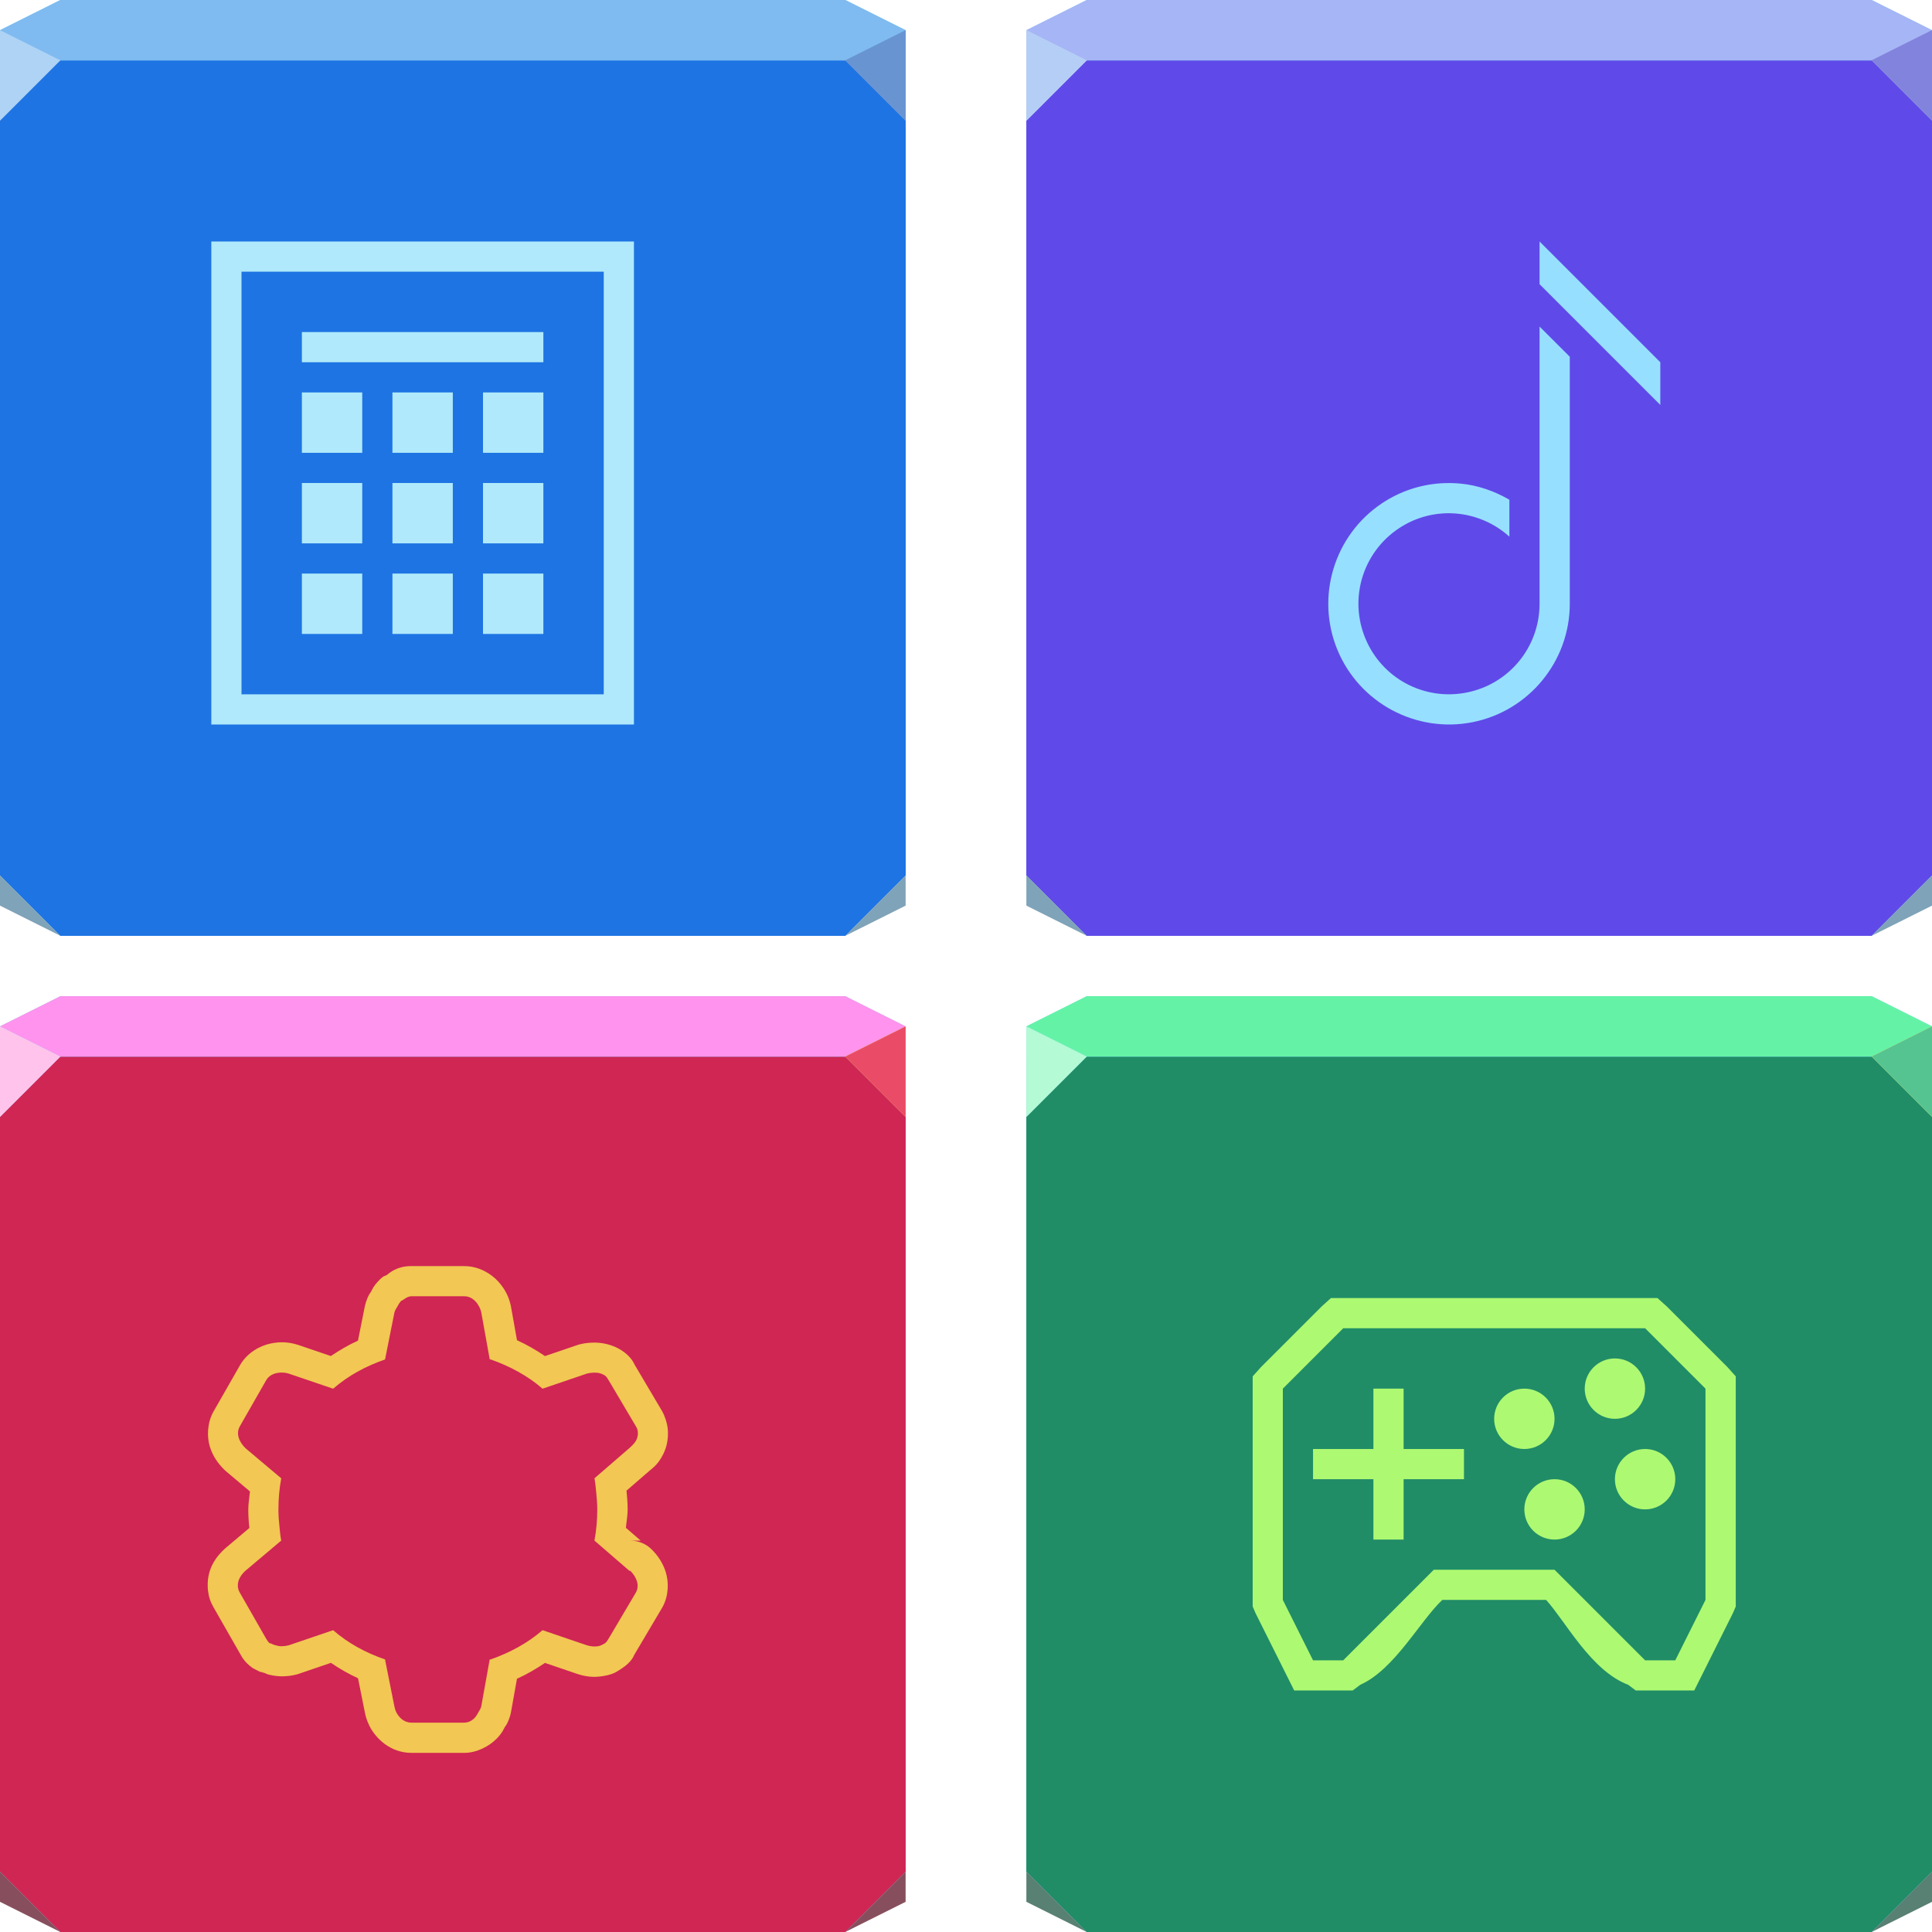
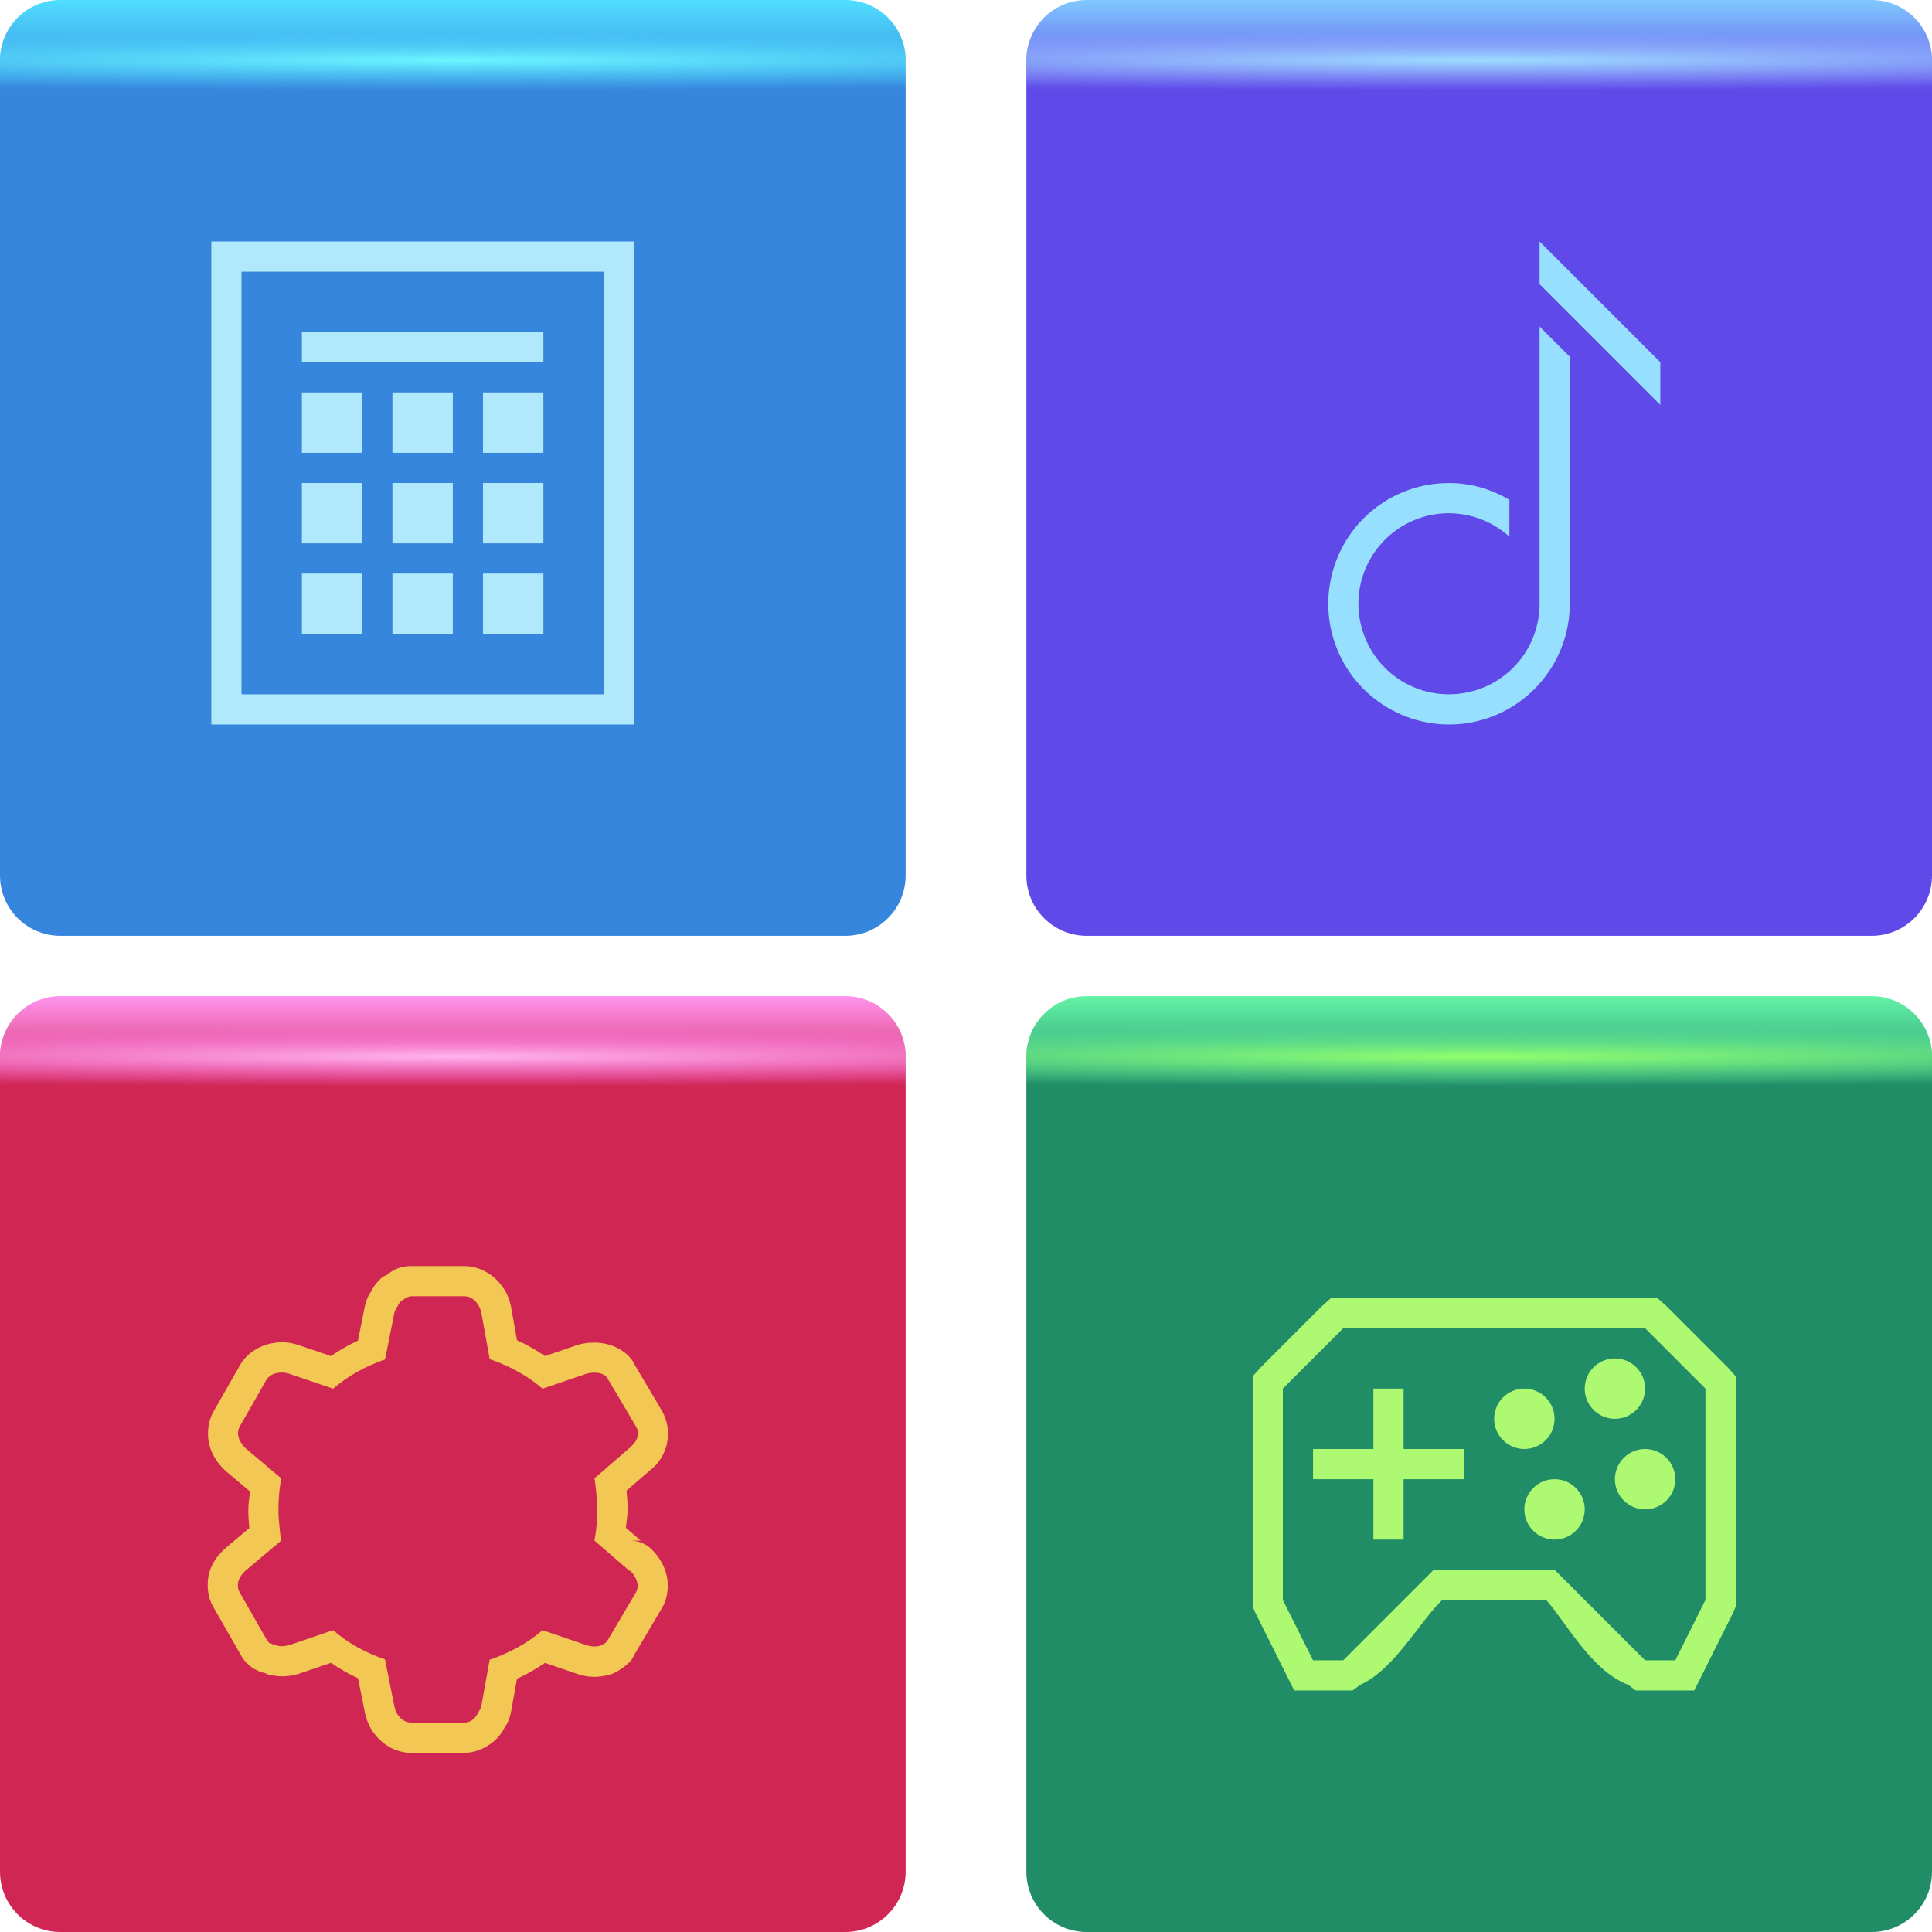
<svg xmlns="http://www.w3.org/2000/svg" width="64" height="64" version="1.1">
-   <path d="m0 2 1.636e-8 27 2 2h26l2-2v-25l-2-2z" color="#000000" fill="#3786dd" />
-   <path d="m0 2 1.636e-8 27 2 2h26l2-2v-25l-2-2z" color="#000000" fill="#1e74e3" />
-   <path d="m2 0-2 1-1.636e-8 1h28l2-1-2-1z" color="#000000" fill="#7acfff" />
-   <path d="m2 0-2 1-1.636e-8 1h28l2-1-2-1z" color="#000000" fill="#7fbbf0" />
-   <path d="m30 29v1l-2 1z" color="#000000" fill="#7fa3b8" />
-   <path d="m0 29v1l2 1z" color="#000000" fill="#7fa3b8" />
-   <path d="m0 1 1.636e-8 3 2-2z" color="#000000" fill="#afd3f4" />
-   <path d="m30 4-2-2 2-1z" fill="#6894d2" fill-opacity=".998" />
-   <path d="m30 4-2-2 2-1z" fill="#6894d2" fill-opacity=".998" />
-   <path d="m34 2v27l2 2h26l2-2v-25l-2-2z" color="#000000" fill="#3786dd" />
-   <path d="m34 2v27l2 2h26l2-2v-25l-2-2z" color="#000000" fill="#5f4ae9" />
-   <path d="m36 0-2 1v1h28l2-1-2-1z" color="#000000" fill="#7acfff" />
-   <path d="m36 0-2 1v1h28l2-1-2-1z" color="#000000" fill="#a6b5f5" />
-   <path d="m34 1v3l2-2z" color="#000000" fill="#b5cef5" />
-   <path d="m34 1v3l2-2z" color="#000000" fill="#b5cef5" />
-   <path d="m64 4-2-2 2-1z" fill="#8283dd" fill-opacity=".998" />
-   <path d="m64 4-2-2 2-1z" fill="#8283dd" fill-opacity=".998" />
-   <path d="m34 35v27l2 2h26l2-2v-25l-2-2z" color="#000000" fill="#3786dd" />
-   <path d="m34 35v27l2 2h26l2-2v-25l-2-2z" color="#000000" fill="#208d67" />
-   <path d="m36 33-2 1v1h28l2-1-2-1z" color="#000000" fill="#7acfff" />
-   <path d="m36 33-2 1v1h28l2-1-2-1z" color="#000000" fill="#64f3a6" />
-   <path d="m34 34v3l2-2z" color="#000000" fill="#83d9ff" />
-   <path d="m34 34v3l2-2z" color="#000000" fill="#b4fad5" />
-   <path d="m64 37-2-2 2-1z" fill="#f6d439" />
-   <path d="m64 37-2-2 2-1z" fill="#55c491" fill-opacity=".999" />
-   <path d="m1.636e-8 35 1.636e-8 27 2 2h26l2-2v-25l-2-2z" color="#000000" fill="#3786dd" />
-   <path d="m1.636e-8 35 1.636e-8 27 2 2h26l2-2v-25l-2-2z" color="#000000" fill="#d02654" />
-   <path d="m2 33-2 1-1.636e-8 1h28l2-1-2-1z" color="#000000" fill="#7acfff" />
-   <path d="m2 33-2 1-1.636e-8 1h28l2-1-2-1z" color="#000000" fill="#ff93ed" />
-   <path d="m1.636e-8 34 1.636e-8 3 2-2z" color="#000000" fill="#83d9ff" />
-   <path d="m1.636e-8 34 1.636e-8 3 2-2z" color="#000000" fill="#ffc3ec" />
-   <path d="m30 37-2-2 2-1z" fill="#f6d439" />
-   <path d="m30 37-2-2 2-1z" fill="#ea4c67" fill-opacity=".999" />
+   <defs>
+     <linearGradient id="linearGradient2239" x1="15" x2="15" y2="3" gradientTransform="translate(0,33)" gradientUnits="userSpaceOnUse">
+       <stop stop-color="#ff93ed" offset="0" />
+       <stop stop-color="#d02654" offset="1" />
+     </linearGradient>
+     <radialGradient id="radialGradient2432" cx="15" cy="32.556" r="15" gradientTransform="matrix(2.2667 0 0 .066303 -19 32.836)" gradientUnits="userSpaceOnUse">
+       <stop stop-color="#ffb5ed" offset="0" />
+       <stop stop-color="#ff67e6" stop-opacity="0" offset="1" />
+     </radialGradient>
+     <linearGradient id="linearGradient3087" x1="15" x2="15" y2="3" gradientTransform="translate(34,33)" gradientUnits="userSpaceOnUse">
+       <stop stop-color="#64f3a6" offset="0" />
+       <stop stop-color="#208d67" offset="1" />
+     </linearGradient>
+     <radialGradient id="radialGradient3091" cx="15" cy="32.556" r="15" gradientTransform="matrix(2.2667 0 0 .066303 15 32.836)" gradientUnits="userSpaceOnUse">
+       <stop stop-color="#91ff6c" offset="0" />
+       <stop stop-color="#64f3a6" stop-opacity="0" offset="1" />
+     </radialGradient>
+     <linearGradient id="linearGradient58859" x1="15" x2="15" y2="3" gradientTransform="translate(34)" gradientUnits="userSpaceOnUse">
+       <stop stop-color="#80c8ff" offset="0" />
+       <stop stop-color="#5f4ae9" offset="1" />
+     </linearGradient>
+     <radialGradient id="radialGradient58863" cx="15" cy="32.556" r="15" gradientTransform="matrix(2.2667 0 0 .066303 15 -.164)" gradientUnits="userSpaceOnUse">
+       <stop stop-color="#9cddff" offset="0" />
+       <stop stop-color="#9ca3ff" stop-opacity="0" offset="1" />
+     </radialGradient>
+     <linearGradient id="linearGradient97026" x1="15" x2="15" y2="3" gradientUnits="userSpaceOnUse">
+       <stop stop-color="#50deff" offset="0" />
+       <stop stop-color="#3786dd" offset="1" />
+     </linearGradient>
+     <radialGradient id="radialGradient97030" cx="15" cy="32.556" r="15" gradientTransform="matrix(2.2667 0 0 .066303 -19 -.164)" gradientUnits="userSpaceOnUse">
+       <stop stop-color="#6cf6ff" offset="0" />
+       <stop stop-color="#46d0ff" stop-opacity="0" offset="1" />
+     </radialGradient>
+   </defs>
+   <path d="m36 33h26c1.108 0 2 0.892 2 2v27c0 1.108-0.892 2-2 2h-26c-1.108 0-2-0.892-2-2v-27c0-1.108 0.892-2 2-2z" fill="url(#linearGradient3087)" stop-color="#000000" style="fill:url(#linearGradient3087)" />
+   <path d="m36 33h26c1.108 0 2 0.892 2 2v1h-30v-1c0-1.108 0.892-2 2-2z" fill="url(#radialGradient3091)" stop-color="#000000" style="fill:url(#radialGradient3091)" />
+   <path d="m2 0h26c1.108 0 2 0.892 2 2v27c0 1.108-0.892 2-2 2h-26c-1.108 0-2-0.892-2-2v-27c0-1.108 0.892-2 2-2z" fill="url(#linearGradient97026)" stop-color="#000000" />
+   <path d="m36 0h26c1.108 0 2 0.892 2 2v27c0 1.108-0.892 2-2 2h-26c-1.108 0-2-0.892-2-2v-27c0-1.108 0.892-2 2-2z" fill="url(#linearGradient58859)" stop-color="#000000" />
+   <path d="m2 33h26c1.108 0 2 0.892 2 2v27c0 1.108-0.892 2-2 2h-26c-1.108 0-2-0.892-2-2v-27c0-1.108 0.892-2 2-2z" fill="url(#linearGradient2239)" stop-color="#000000" style="fill:url(#linearGradient2239)" />
+   <path d="m2 0h26c1.108 0 2 0.892 2 2v1h-30v-1c0-1.108 0.892-2 2-2z" fill="url(#radialGradient97030)" stop-color="#000000" />
+   <path d="m36 0h26c1.108 0 2 0.892 2 2v1h-30v-1c0-1.108 0.892-2 2-2z" fill="url(#radialGradient58863)" stop-color="#000000" />
+   <path d="m2 33h26c1.108 0 2 0.892 2 2v1h-30v-1c0-1.108 0.892-2 2-2z" fill="url(#radialGradient2432)" stop-color="#000000" style="fill:url(#radialGradient2432)" />
  <path d="m7 8v16h14v-16h-13zm1 1h12v14h-12zm2 2v1h8v-1zm0 2v2h2v-2zm3 0v2h2v-2zm3 0v2h2v-2zm-6 3v2h2v-2zm3 0v2h2v-2zm3 0v2h2v-2zm-6 3v2h2v-2zm3 0v2h2v-2zm3 0v2h2v-2z" color="#000000" fill="#afe9fb" style="text-decoration-line:none;text-indent:0;text-transform:none" />
-   <path d="m64 29v1l-2 1z" color="#000000" fill="#7fa3b8" />
-   <path d="m64 62v1l-2 1z" color="#000000" fill="#588073" fill-opacity=".993" />
-   <path d="m30 62v1l-2 1z" color="#000000" fill="#874f5e" />
-   <path d="m34 29v1l2 1z" color="#000000" fill="#7fa3b8" />
-   <path d="m34 62v1l2 1z" color="#000000" fill="#588073" fill-opacity=".993" />
-   <path d="m1.636e-8 62v1l2 1z" color="#000000" fill="#874f5e" />
-   <path d="m51 8v1.414l4 4v-1.414zm0 2.818v9.182c0 1.434-1.007 2.662-2.414 2.941-1.407 0.28-2.809-0.468-3.357-1.793-0.549-1.325-0.087-2.846 1.105-3.643 1.148-0.767 2.65-0.643 3.666 0.272v-1.223c-0.499-0.289-1.044-0.478-1.607-0.533-0.224-0.022-0.451-0.025-0.676-0.01-0.676 0.047-1.345 0.265-1.939 0.662-1.584 1.058-2.202 3.097-1.473 4.857 0.729 1.76 2.608 2.764 4.477 2.393 1.869-0.372 3.219-2.019 3.219-3.924v-8.182z" color="#000000" color-rendering="auto" dominant-baseline="auto" fill="#97dfff" image-rendering="auto" shape-rendering="auto" solid-color="#000000" style="font-feature-settings:normal;font-variant-alternates:normal;font-variant-caps:normal;font-variant-ligatures:normal;font-variant-numeric:normal;font-variant-position:normal;isolation:auto;mix-blend-mode:normal;paint-order:normal;shape-padding:0;text-decoration-color:#000000;text-decoration-line:none;text-decoration-style:solid;text-indent:0;text-orientation:mixed;text-transform:none;white-space:normal" />
+   <path d="m51 8v1.414l4 4v-1.414zm0 2.818v9.182c0 1.434-1.007 2.662-2.414 2.941-1.407 0.28-2.809-0.468-3.357-1.793-0.549-1.325-0.087-2.846 1.105-3.643 1.148-0.767 2.65-0.643 3.666 0.272v-1.223c-0.499-0.289-1.044-0.478-1.607-0.533-0.224-0.022-0.451-0.025-0.676-0.01-0.676 0.047-1.345 0.265-1.939 0.662-1.584 1.058-2.202 3.097-1.473 4.857 0.729 1.76 2.608 2.764 4.477 2.393 1.869-0.372 3.219-2.019 3.219-3.924v-8.182z" color="#000000" color-rendering="auto" dominant-baseline="auto" fill="#97dfff" image-rendering="auto" shape-rendering="auto" solid-color="#000000" style="font-feature-settings:normal;font-variant-alternates:normal;font-variant-caps:normal;font-variant-ligatures:normal;font-variant-numeric:normal;font-variant-position:normal;isolation:auto;mix-blend-mode:normal;shape-padding:0;text-decoration-color:#000000;text-decoration-line:none;text-decoration-style:solid;text-indent:0;text-orientation:mixed;text-transform:none;white-space:normal" paint-order="normal" />
  <path d="m13.61 41.94c-0.465 0.008-0.691 0.214-0.807 0.303-0.063 0.029-0.089 0.018-0.199 0.121-0.009 0.009-0.018 0.018-0.027 0.027-0.212 0.213-0.257 0.347-0.293 0.412 0.009-0.017-0.107 0.114-0.185 0.416-0.005 0.019-0.01 0.038-0.014 0.057l-0.227 1.135c-0.313 0.142-0.61 0.315-0.898 0.51l-1.07-0.365c-0.007-2e-3 -0.014-4e-3 -0.021-0.006-0.289-0.092-0.572-0.115-0.91-0.043-0.338 0.072-0.764 0.292-1.008 0.715-6.528e-4 0.001-0.001 0.003-0.002 0.004l-0.875 1.531c-0.003 0.004-0.005 0.009-0.008 0.014-0.201 0.365-0.217 0.818-0.115 1.15s0.283 0.57 0.477 0.762c0.019 0.019 0.038 0.037 0.059 0.055l0.793 0.668c-0.018 0.2-0.055 0.399-0.055 0.598 0 0.207 0.013 0.414 0.035 0.613l-0.773 0.652c-0.011 0.009-0.021 0.018-0.031 0.027-0.254 0.232-0.606 0.631-0.574 1.287 1.965e-4 0.01-6.026e-4 0.009 0 0.023 0.001 0.022 0.003 0.044 0.006 0.066 0.024 0.221 0.078 0.386 0.188 0.576l0.002 2e-3v2e-3l0.873 1.527c0.004 0.007 0.008 0.014 0.012 0.021 0.028 0.047 0.123 0.258 0.412 0.459 0.025 0.013 0.238 0.123 0.238 0.123 3.692e-4 1.31e-4 0.091 0.024 0.148 0.037 0.038 0.012 0.084 0.04 0.117 0.049h0.002c0.07 0.018 0.28 0.071 0.518 0.061 0.141-5e-3 0.282-0.02 0.435-0.062 0.02-0.005 0.039-0.011 0.059-0.018l1.07-0.365c0.288 0.195 0.586 0.368 0.898 0.51l0.227 1.135c0.001 0.006 0.003 0.012 0.004 0.018 0.024 0.112 0.057 0.241 0.144 0.418 0.001 0.003 0.003 0.006 0.004 0.01 0.213 0.42 0.696 0.891 1.393 0.891h1.75c0.006 5.2e-5 0.012 5.2e-5 0.018 0 0.41-0.007 0.809-0.227 1.035-0.455h2e-3c0.206-0.209 0.254-0.344 0.289-0.408 0.001-2e-3 0.003-0.004 0.004-0.006-0.016 0.029 0.101-0.101 0.182-0.41 0.006-0.025 0.011-0.049 0.016-0.074l0.197-1.102c0.322-0.145 0.629-0.324 0.928-0.525l1.07 0.365c0.006 2e-3 0.013 4e-3 0.02 0.006 0.237 0.075 0.497 0.123 0.844 0.064 0.35-0.059 0.451-0.152 0.572-0.227 0.007-0.004 0.013-0.008 0.02-0.012 0.362-0.233 0.422-0.449 0.426-0.455 0.007-0.011 0.013-0.022 0.02-0.033l0.906-1.531c0.005-9e-3 0.011-0.018 0.016-0.027 0.205-0.372 0.212-0.827 0.107-1.158-0.098-0.314-0.271-0.558-0.469-0.754-0.187-0.185-0.439-0.289-0.701-0.289h0.34l-0.49-0.424c0.018-0.203 0.057-0.407 0.057-0.607 0-0.233-0.02-0.44-0.037-0.623v-2e-3l0.752-0.65c0.007-0.006 0.014-0.012 0.021-0.018 0.089-0.081 0.342-0.239 0.514-0.707 0.001-0.003 0.003-0.006 0.004-0.01 0.052-0.146 0.097-0.379 0.078-0.627-0.019-0.239-0.115-0.491-0.185-0.613-0.002-0.003-0.004-0.006-0.006-0.01l-0.906-1.531-0.004-0.008c-0.025-0.041-0.102-0.261-0.44-0.478-0.28-0.181-0.648-0.267-0.969-0.25-0.14 0.005-0.279 0.021-0.432 0.062-0.019 0.005-0.038 0.011-0.057 0.018l-1.07 0.365c-0.299-0.201-0.605-0.381-0.928-0.525l-0.197-1.102c-0.002-0.012-0.004-0.023-0.006-0.035-0.065-0.298-0.19-0.559-0.424-0.814-0.234-0.255-0.636-0.504-1.115-0.504h-1.75c-0.006-6.4e-5 -0.013-6.4e-5 -0.02 0zm0.02 1h1.75c0.312 0 0.512 0.302 0.562 0.531l0.281 1.562c9e-3 0.003 0.022-0.003 0.031 0 0.632 0.223 1.223 0.538 1.719 0.969l1.469-0.5c0.07-0.019 0.147-0.029 0.219-0.031 0.143-0.008 0.266 0.023 0.375 0.094 0.055 0.035 0.089 0.097 0.125 0.156l0.906 1.531c0.039 0.067 0.06 0.12 0.062 0.188 0.008 0.077-6e-3 0.147-0.031 0.219-0.046 0.126-0.163 0.233-0.25 0.312l-1.156 1c0.032 0.164 0.043 0.33 0.062 0.5 0.016 0.178 0.031 0.353 0.031 0.531 0 0.346-0.03 0.704-0.094 1.031l1.156 1h0.031c0.103 0.102 0.181 0.22 0.219 0.344 0.039 0.123 0.036 0.253-0.031 0.375l-0.906 1.531c-0.037 0.058-0.071 0.121-0.125 0.156-0.06 0.036-0.149 0.082-0.219 0.094-0.131 0.022-0.271 0.002-0.375-0.031l-1.469-0.5c-0.496 0.431-1.087 0.746-1.719 0.969-9e-3 0.003-0.022-0.003-0.031 0l-0.281 1.562c-0.018 0.07-0.06 0.126-0.094 0.188-0.034 0.063-0.077 0.139-0.125 0.188-0.094 0.095-0.204 0.154-0.344 0.156h-1.75c-0.234 0-0.408-0.162-0.5-0.344-0.03-0.06-0.05-0.13-0.062-0.188l-0.312-1.562c-0.642-0.223-1.216-0.532-1.719-0.969l-1.469 0.5c-0.07 0.019-0.147 0.029-0.219 0.031-0.082 0.005-0.144-0.012-0.219-0.031-0.057-0.015-0.107-0.033-0.156-0.062-0.005-0.004-0.026 0.004-0.031 0-0.055-0.038-0.089-0.097-0.125-0.156l-0.875-1.531c-0.034-0.059-0.056-0.129-0.062-0.188-3.89e-4 -0.009-2.04e-4 -0.022 0-0.031-0.01-0.203 0.12-0.381 0.25-0.5l1.187-1c-0.031-0.159-0.047-0.331-0.062-0.5-0.02-0.171-0.031-0.358-0.031-0.531 0-0.346 0.031-0.704 0.094-1.031l-1.187-1c-0.207-0.204-0.322-0.474-0.188-0.719l0.875-1.531c0.156-0.27 0.526-0.29 0.75-0.219l1.469 0.5c0.503-0.437 1.076-0.745 1.719-0.969l0.312-1.562c0.018-0.07 0.059-0.125 0.094-0.188s0.077-0.139 0.125-0.188c0.016-0.015 0.045-0.018 0.062-0.031 0.081-0.06 0.174-0.123 0.281-0.125zm-5.371 7.686c2.087e-4 0.002 0.002 0.005 0.002 0.008 5.681e-4 5e-3 -5.802e-4 0.011 0 0.016zm0.264 4.699c0.07 0.037 0.132 0.057 0.197 0.08-0.014-0.003-0.045-0.01-0.045-0.01 2.832e-4 8.8e-5 -0.081-0.037-0.152-0.07z" color="#000000" color-rendering="auto" dominant-baseline="auto" fill="#f2c753" image-rendering="auto" shape-rendering="auto" solid-color="#000000" style="font-feature-settings:normal;font-variant-alternates:normal;font-variant-caps:normal;font-variant-ligatures:normal;font-variant-numeric:normal;font-variant-position:normal;isolation:auto;mix-blend-mode:normal;shape-padding:0;text-decoration-color:#000000;text-decoration-line:none;text-decoration-style:solid;text-indent:0;text-orientation:mixed;text-transform:none;white-space:normal" />
  <path d="m44.09 43-0.312 0.281-2 2-0.281 0.312v7.625l0.094 0.219 1 2 0.281 0.562h1.938l0.25-0.188c1.141-0.51 1.993-2.136 2.719-2.812h3.438c0.648 0.715 1.489 2.347 2.719 2.812l0.25 0.188h1.938l0.281-0.562 1-2 0.094-0.219v-7.625l-0.281-0.312-2-2-0.312-0.281h-10.406zm0.406 1h10l2 2v7l-1 2h-1l-3-3h-4l-3 3h-1l-1-2v-7zm9 1c-0.552 0-1 0.448-1 1s0.448 1 1 1 1-0.448 1-1-0.448-1-1-1zm-8 1v2h-2v1h2v2h1v-2h2v-1h-2v-2zm5 0c-0.552 0-1 0.448-1 1s0.448 1 1 1 1-0.448 1-1-0.448-1-1-1zm4 2c-0.552 0-1 0.448-1 1s0.448 1 1 1 1-0.448 1-1-0.448-1-1-1zm-3 1c-0.552 0-1 0.448-1 1s0.448 1 1 1 1-0.448 1-1-0.448-1-1-1z" color="#000000" fill="#aef972" style="text-decoration-line:none;text-indent:0;text-transform:none" />
</svg>
